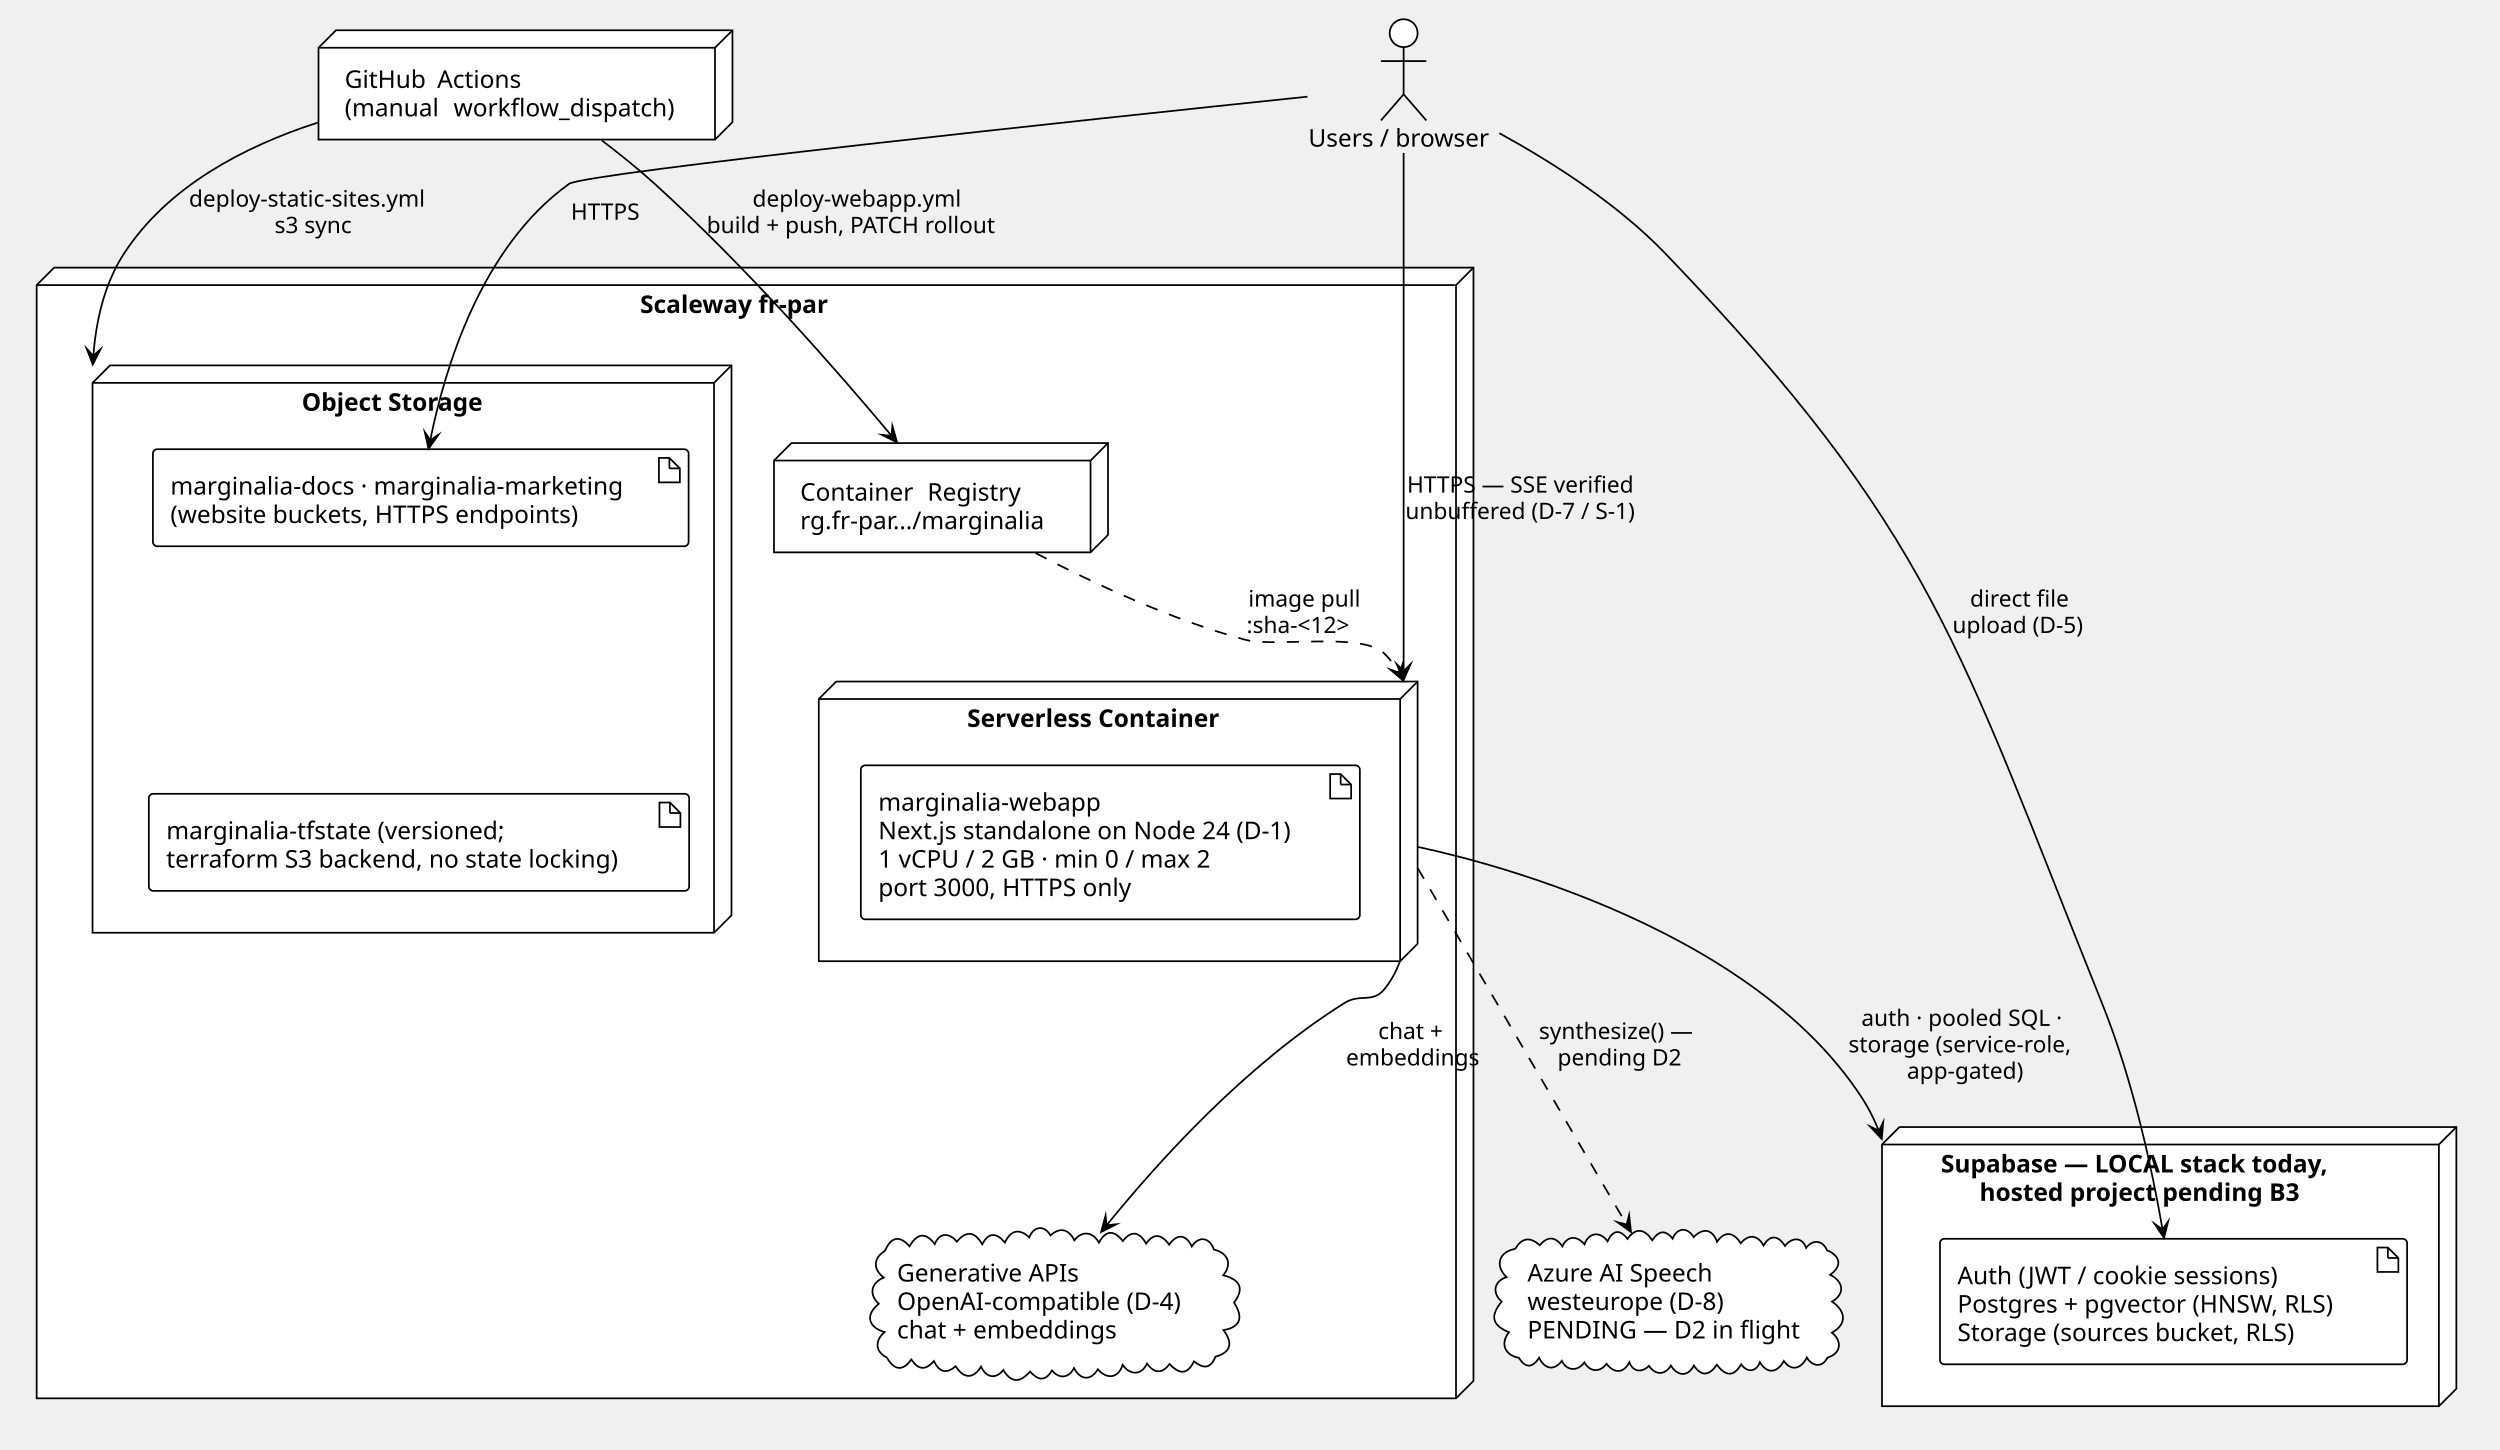
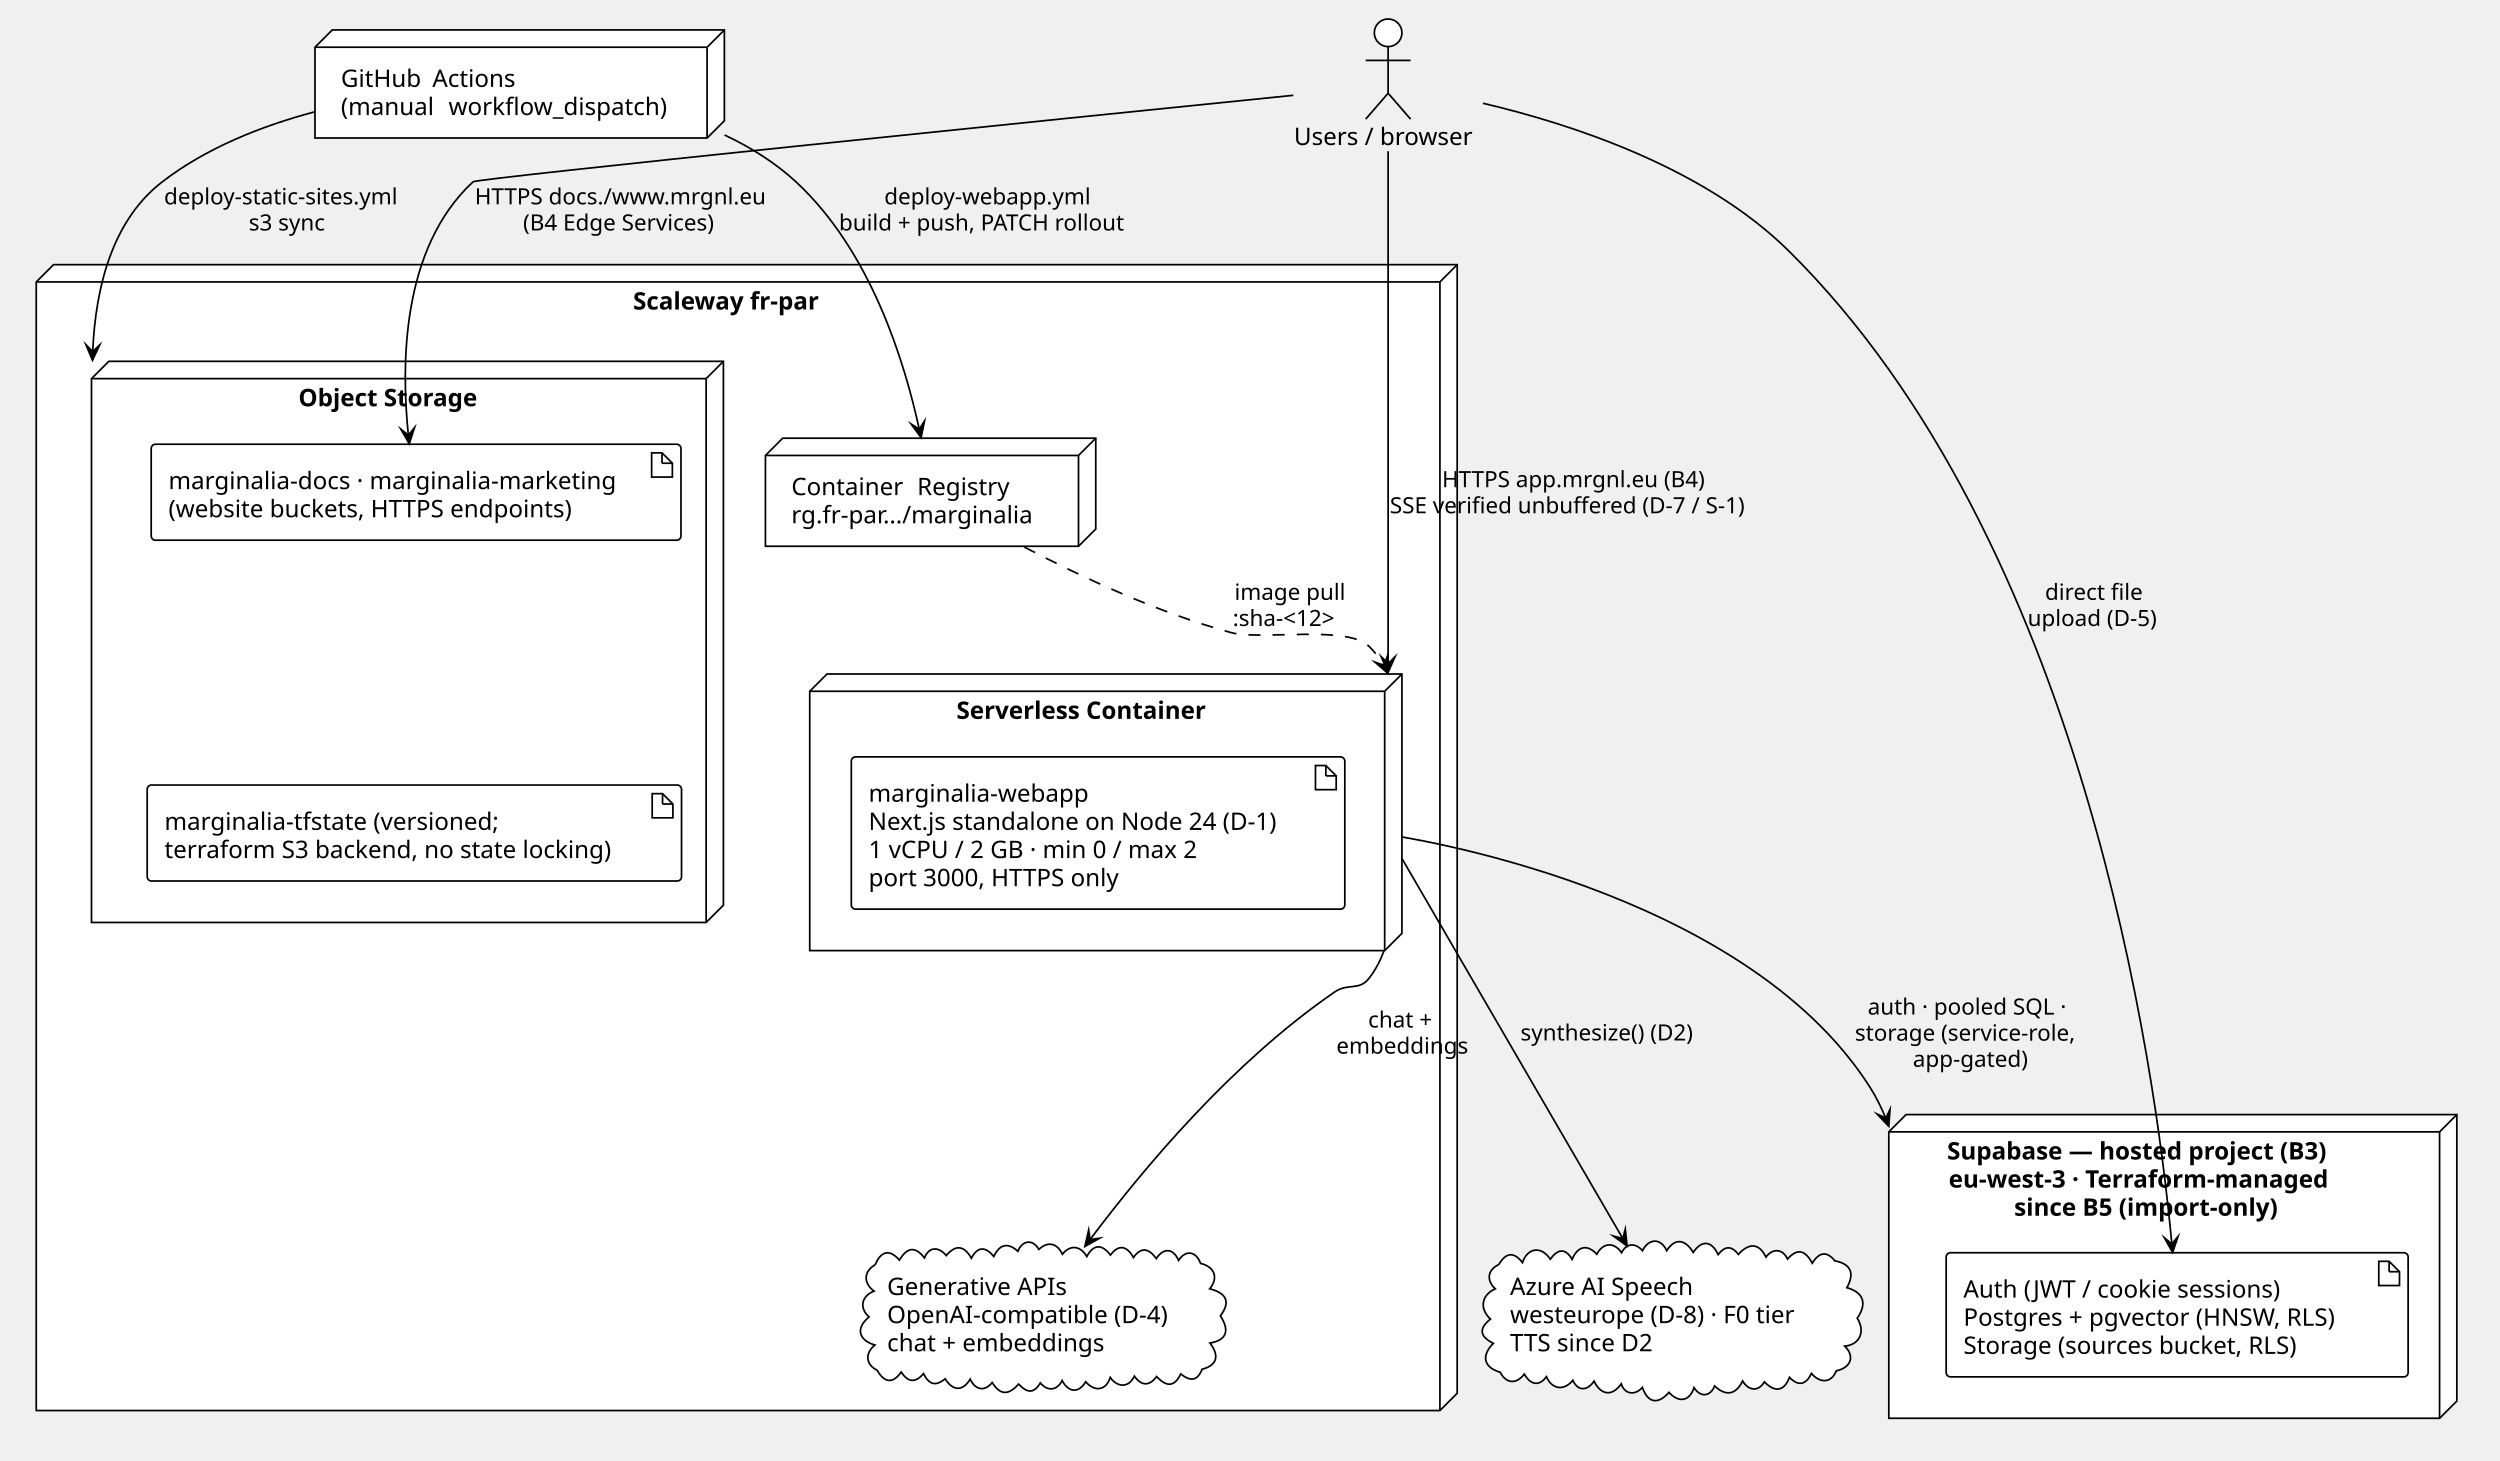
- <svg xmlns="http://www.w3.org/2000/svg" contentStyleType="text/css" data-diagram-type="DESCRIPTION" height="830px" preserveAspectRatio="none" style="width:1432px;height:830px;background:#FFFFFF;" version="1.1" viewBox="0 0 1432 830" width="1432px" zoomAndPan="magnify">
+ <svg xmlns="http://www.w3.org/2000/svg" contentStyleType="text/css" data-diagram-type="DESCRIPTION" height="846px" preserveAspectRatio="none" style="width:1448px;height:846px;background:#FFFFFF;" version="1.1" viewBox="0 0 1448 846" width="1448px" zoomAndPan="magnify">
  <defs />
  <g>
    <g class="cluster" data-qualified-name="Scaleway fr-par" data-source-line="9" id="ent0002">
-       <polygon fill="#FFFFFF" points="21,163.3,31,153.3,844,153.3,844,790.97,834,800.97,21,800.97,21,163.3" style="stroke:#000000;stroke-width:1;stroke-linejoin:miter;stroke-miterlimit:10;" />
+       <polygon fill="#FFFFFF" points="21,163.3,31,153.3,844,153.3,844,806.97,834,816.97,21,816.97,21,163.3" style="stroke:#000000;stroke-width:1;stroke-linejoin:miter;stroke-miterlimit:10;" />
      <line style="stroke:#000000;stroke-width:1;" x1="834" x2="844" y1="163.3" y2="153.3" />
      <line style="stroke:#000000;stroke-width:1;" x1="21" x2="834" y1="163.3" y2="163.3" />
-       <line style="stroke:#000000;stroke-width:1;" x1="834" x2="834" y1="163.3" y2="800.97" />
+       <line style="stroke:#000000;stroke-width:1;" x1="834" x2="834" y1="163.3" y2="816.97" />
      <text fill="#000000" font-family="Verdana" font-size="14" font-weight="700" lengthAdjust="spacing" textLength="123.683" x="366.659" y="179.295">Scaleway fr-par</text>
    </g>
    <g class="cluster" data-qualified-name="Scaleway fr-par.Container" data-source-line="10" id="ent0003">
      <polygon fill="#FFFFFF" points="469,400.39,479,390.39,812,390.39,812,540.58,802,550.58,469,550.58,469,400.39" style="stroke:#000000;stroke-width:1;stroke-linejoin:miter;stroke-miterlimit:10;" />
      <line style="stroke:#000000;stroke-width:1;" x1="802" x2="812" y1="400.39" y2="390.39" />
      <line style="stroke:#000000;stroke-width:1;" x1="469" x2="802" y1="400.39" y2="400.39" />
      <line style="stroke:#000000;stroke-width:1;" x1="802" x2="802" y1="400.39" y2="550.58" />
      <text fill="#000000" font-family="Verdana" font-size="14" font-weight="700" lengthAdjust="spacing" textLength="165.006" x="553.997" y="416.385">Serverless Container</text>
    </g>
    <g class="cluster" data-qualified-name="Scaleway fr-par.OS" data-source-line="15" id="ent0007">
      <polygon fill="#FFFFFF" points="53,219.3,63,209.3,419,209.3,419,524.28,409,534.28,53,534.28,53,219.3" style="stroke:#000000;stroke-width:1;stroke-linejoin:miter;stroke-miterlimit:10;" />
      <line style="stroke:#000000;stroke-width:1;" x1="409" x2="419" y1="219.3" y2="209.3" />
      <line style="stroke:#000000;stroke-width:1;" x1="53" x2="409" y1="219.3" y2="219.3" />
      <line style="stroke:#000000;stroke-width:1;" x1="409" x2="409" y1="219.3" y2="534.28" />
      <text fill="#000000" font-family="Verdana" font-size="14" font-weight="700" lengthAdjust="spacing" textLength="118.344" x="172.828" y="235.295">Object Storage</text>
    </g>
    <g class="cluster" data-qualified-name="Supabase" data-source-line="21" id="ent0010">
-       <polygon fill="#FFFFFF" points="1078,655.58,1088,645.58,1407,645.58,1407,795.47,1397,805.47,1078,805.47,1078,655.58" style="stroke:#000000;stroke-width:1;stroke-linejoin:miter;stroke-miterlimit:10;" />
-       <line style="stroke:#000000;stroke-width:1;" x1="1397" x2="1407" y1="655.58" y2="645.58" />
-       <line style="stroke:#000000;stroke-width:1;" x1="1078" x2="1397" y1="655.58" y2="655.58" />
-       <line style="stroke:#000000;stroke-width:1;" x1="1397" x2="1397" y1="655.58" y2="805.47" />
-       <text fill="#000000" font-family="Verdana" font-size="14" font-weight="700" lengthAdjust="spacing" textLength="253.47" x="1111.765" y="671.575">Supabase — LOCAL stack today,</text>
-       <text fill="#000000" font-family="Verdana" font-size="14" font-weight="700" lengthAdjust="spacing" textLength="209.282" x="1133.859" y="687.872">hosted project pending B3</text>
+       <polygon fill="#FFFFFF" points="1094,655.58,1104,645.58,1423,645.58,1423,811.47,1413,821.47,1094,821.47,1094,655.58" style="stroke:#000000;stroke-width:1;stroke-linejoin:miter;stroke-miterlimit:10;" />
+       <line style="stroke:#000000;stroke-width:1;" x1="1413" x2="1423" y1="655.58" y2="645.58" />
+       <line style="stroke:#000000;stroke-width:1;" x1="1094" x2="1413" y1="655.58" y2="655.58" />
+       <line style="stroke:#000000;stroke-width:1;" x1="1413" x2="1413" y1="655.58" y2="821.47" />
+       <text fill="#000000" font-family="Verdana" font-size="14" font-weight="700" lengthAdjust="spacing" textLength="253.477" x="1127.762" y="671.575">Supabase — hosted project (B3)</text>
+       <text fill="#000000" font-family="Verdana" font-size="14" font-weight="700" lengthAdjust="spacing" textLength="251.644" x="1128.678" y="687.872">eu-west-3 · Terraform-managed</text>
+       <text fill="#000000" font-family="Verdana" font-size="14" font-weight="700" lengthAdjust="spacing" textLength="175.793" x="1166.603" y="704.169">since B5 (import-only)</text>
    </g>
    <g class="entity" data-qualified-name="Scaleway fr-par.Registry" data-source-line="13" id="ent0005">
      <polygon fill="#FFFFFF" points="443.34,263.8,453.34,253.8,634.667,253.8,634.667,306.394,624.667,316.394,443.34,316.394,443.34,263.8" style="stroke:#000000;stroke-width:1;stroke-linejoin:miter;stroke-miterlimit:10;" />
      <line style="stroke:#000000;stroke-width:1;" x1="624.667" x2="634.667" y1="263.8" y2="253.8" />
      <line style="stroke:#000000;stroke-width:1;" x1="443.34" x2="624.667" y1="263.8" y2="263.8" />
      <line style="stroke:#000000;stroke-width:1;" x1="624.667" x2="624.667" y1="263.8" y2="316.394" />
      <text fill="#000000" font-family="Verdana" font-size="14" lengthAdjust="spacing" textLength="68.414" x="458.34" y="286.795">Container</text>
      <text fill="#000000" font-family="Verdana" font-size="14" lengthAdjust="spacing" textLength="4.45" x="526.754" y="286.795"> </text>
      <text fill="#000000" font-family="Verdana" font-size="14" lengthAdjust="spacing" textLength="57.941" x="531.204" y="286.795">Registry</text>
      <text fill="#000000" font-family="Verdana" font-size="14" lengthAdjust="spacing" textLength="151.327" x="458.34" y="303.092">rg.fr-par…/marginalia</text>
    </g>
    <g class="entity" data-qualified-name="Scaleway fr-par.GenAPI" data-source-line="14" id="ent0006">
-       <path d="M506.95,716.505 C510.042,708.904 515.06,707.061 520.903,713.834 C525.361,706.671 529.747,705.361 535.448,712.576 C538.234,705.6 543.989,706.228 548.069,711.209 C553.669,704.571 558.493,705.534 562.64,712.738 C566.365,705.564 570.884,706.079 575.609,711.726 C578.916,704.774 583.618,703.34 589.565,708.744 C592.065,702.458 598.066,701.349 601.704,707.646 C607.115,702.679 612.257,704.063 615.363,710.425 C620.03,704.623 625.939,705.641 629.475,711.763 C633.56,704.422 638.227,704.495 643.154,710.928 C648.144,704.28 652.895,705.817 656.488,712.342 C661.194,705.702 665.6,707.313 669.73,712.963 C673.998,706.53 679.464,706.893 682.65,713.996 C686.915,707.533 692.916,708.868 695.339,715.747 C703.179,717.615 706.099,723.806 700.672,730.477 C709.887,732.858 713.231,737.626 706.848,746.152 C711.923,753.995 711.293,760.041 700.803,761.915 C706.058,768.681 705.578,774.659 696.265,777.061 C693.388,784.22 689.313,784.053 683.9,779.811 C679.946,787.909 675.306,786.992 669.884,781.302 C665.662,787.116 661.038,786.732 657.027,781.067 C653.689,788.134 647.073,787.612 643.051,781.811 C640.49,789.768 633.859,790.136 628.847,784.343 C624.603,791.284 618.752,790.451 615.218,783.639 C612.08,789.5 606.865,790.002 602.548,785.015 C598.592,791.683 594.582,790.525 590.012,785.683 C584.322,791.934 579.525,792.513 574.672,784.765 C570.125,790.476 564.672,788.844 561.947,782.793 C557.367,790.258 551.81,789.575 547.42,782.602 C541.707,787.322 538.003,785.802 534.907,779.604 C530.127,785.211 525.956,784.653 521.97,778.714 C516.786,786.032 512.028,784.553 507.968,777.61 C501.064,774.155 501.17,767.586 506.701,763.049 C497.189,760.16 495.461,753.266 503.361,746.797 C497.414,741.401 499.054,734.702 506.223,731.812 C500.028,727.202 500.072,720.493 506.95,716.505" fill="#FFFFFF" style="stroke:#000000;stroke-width:1;" />
-       <text fill="#000000" font-family="Verdana" font-size="14" lengthAdjust="spacing" textLength="111.453" x="513.8" y="734.075">Generative APIs</text>
-       <text fill="#000000" font-family="Verdana" font-size="14" lengthAdjust="spacing" textLength="174.398" x="513.8" y="750.372">OpenAI-compatible (D-4)</text>
-       <text fill="#000000" font-family="Verdana" font-size="14" lengthAdjust="spacing" textLength="137.737" x="513.8" y="766.669">chat + embeddings</text>
+       <path d="M506.95,732.505 C510.042,724.904 515.06,723.061 520.903,729.834 C525.361,722.671 529.747,721.361 535.448,728.576 C538.234,721.6 543.989,722.228 548.069,727.209 C553.669,720.571 558.493,721.534 562.64,728.738 C566.365,721.564 570.884,722.079 575.609,727.726 C578.916,720.774 583.618,719.34 589.565,724.744 C592.065,718.458 598.066,717.349 601.704,723.646 C607.115,718.679 612.257,720.063 615.363,726.425 C620.03,720.623 625.939,721.641 629.475,727.763 C633.56,720.422 638.227,720.495 643.154,726.928 C648.144,720.28 652.895,721.817 656.488,728.342 C661.194,721.702 665.6,723.313 669.73,728.963 C673.998,722.53 679.464,722.893 682.65,729.996 C686.915,723.533 692.916,724.868 695.339,731.747 C703.179,733.615 706.099,739.806 700.672,746.477 C709.887,748.858 713.231,753.626 706.848,762.152 C711.923,769.995 711.293,776.041 700.803,777.915 C706.058,784.681 705.578,790.659 696.265,793.061 C693.388,800.22 689.313,800.053 683.9,795.811 C679.946,803.909 675.306,802.992 669.884,797.302 C665.662,803.116 661.038,802.732 657.027,797.067 C653.689,804.134 647.073,803.612 643.051,797.811 C640.49,805.768 633.859,806.136 628.847,800.343 C624.603,807.284 618.752,806.451 615.218,799.639 C612.08,805.5 606.865,806.002 602.548,801.015 C598.592,807.683 594.582,806.525 590.012,801.683 C584.322,807.934 579.525,808.513 574.672,800.765 C570.125,806.476 564.672,804.844 561.947,798.793 C557.367,806.258 551.81,805.575 547.42,798.602 C541.707,803.322 538.003,801.802 534.907,795.604 C530.127,801.211 525.956,800.653 521.97,794.714 C516.786,802.032 512.028,800.553 507.968,793.61 C501.064,790.155 501.17,783.586 506.701,779.049 C497.189,776.16 495.461,769.266 503.361,762.797 C497.414,757.401 499.054,750.702 506.223,747.812 C500.028,743.202 500.072,736.493 506.95,732.505" fill="#FFFFFF" style="stroke:#000000;stroke-width:1;" />
+       <text fill="#000000" font-family="Verdana" font-size="14" lengthAdjust="spacing" textLength="111.453" x="513.8" y="750.075">Generative APIs</text>
+       <text fill="#000000" font-family="Verdana" font-size="14" lengthAdjust="spacing" textLength="174.398" x="513.8" y="766.372">OpenAI-compatible (D-4)</text>
+       <text fill="#000000" font-family="Verdana" font-size="14" lengthAdjust="spacing" textLength="137.737" x="513.8" y="782.669">chat + embeddings</text>
    </g>
    <g class="entity" data-qualified-name="Scaleway fr-par.Container.WebappArt" data-source-line="11" id="ent0004">
      <rect fill="#FFFFFF" height="88.188" rx="2.5" ry="2.5" style="stroke:#000000;stroke-width:1;" width="285.842" x="493.08" y="438.39" />
      <polygon fill="#FFFFFF" points="761.922,443.39,761.922,457.39,773.922,457.39,773.922,449.39,767.922,443.39,761.922,443.39" style="stroke:#000000;stroke-width:1;stroke-linejoin:miter;stroke-miterlimit:10;" />
      <line style="stroke:#000000;stroke-width:1;" x1="767.922" x2="767.922" y1="443.39" y2="449.39" />
      <line style="stroke:#000000;stroke-width:1;" x1="773.922" x2="767.922" y1="449.39" y2="449.39" />
      <text fill="#000000" font-family="Verdana" font-size="14" lengthAdjust="spacing" textLength="134.914" x="503.08" y="464.385">marginalia-webapp</text>
      <text fill="#000000" font-family="Verdana" font-size="14" lengthAdjust="spacing" textLength="255.842" x="503.08" y="480.682">Next.js standalone on Node 24 (D-1)</text>
      <text fill="#000000" font-family="Verdana" font-size="14" lengthAdjust="spacing" textLength="208.12" x="503.08" y="496.979">1 vCPU / 2 GB · min 0 / max 2</text>
      <text fill="#000000" font-family="Verdana" font-size="14" lengthAdjust="spacing" textLength="156.7" x="503.08" y="513.276">port 3000, HTTPS only</text>
    </g>
    <g class="entity" data-qualified-name="Scaleway fr-par.OS.Sites" data-source-line="16" id="ent0008">
      <rect fill="#FFFFFF" height="55.594" rx="2.5" ry="2.5" style="stroke:#000000;stroke-width:1;" width="306.849" x="87.58" y="257.3" />
      <polygon fill="#FFFFFF" points="377.429,262.3,377.429,276.3,389.429,276.3,389.429,268.3,383.429,262.3,377.429,262.3" style="stroke:#000000;stroke-width:1;stroke-linejoin:miter;stroke-miterlimit:10;" />
      <line style="stroke:#000000;stroke-width:1;" x1="383.429" x2="383.429" y1="262.3" y2="268.3" />
      <line style="stroke:#000000;stroke-width:1;" x1="389.429" x2="383.429" y1="268.3" y2="268.3" />
      <text fill="#000000" font-family="Verdana" font-size="14" lengthAdjust="spacing" textLength="276.849" x="97.58" y="283.295">marginalia-docs · marginalia-marketing</text>
      <text fill="#000000" font-family="Verdana" font-size="14" lengthAdjust="spacing" textLength="252.253" x="97.58" y="299.592">(website buckets, HTTPS endpoints)</text>
    </g>
    <g class="entity" data-qualified-name="Scaleway fr-par.OS.Tfstate" data-source-line="17" id="ent0009">
      <rect fill="#FFFFFF" height="55.594" rx="2.5" ry="2.5" style="stroke:#000000;stroke-width:1;" width="309.494" x="85.25" y="454.69" />
      <polygon fill="#FFFFFF" points="377.744,459.69,377.744,473.69,389.744,473.69,389.744,465.69,383.744,459.69,377.744,459.69" style="stroke:#000000;stroke-width:1;stroke-linejoin:miter;stroke-miterlimit:10;" />
      <line style="stroke:#000000;stroke-width:1;" x1="383.744" x2="383.744" y1="459.69" y2="465.69" />
      <line style="stroke:#000000;stroke-width:1;" x1="389.744" x2="383.744" y1="465.69" y2="465.69" />
      <text fill="#000000" font-family="Verdana" font-size="14" lengthAdjust="spacing" textLength="208.899" x="95.25" y="480.685">marginalia-tfstate (versioned;</text>
      <text fill="#000000" font-family="Verdana" font-size="14" lengthAdjust="spacing" textLength="279.494" x="95.25" y="496.982">terraform S3 backend, no state locking)</text>
    </g>
    <g class="entity" data-qualified-name="Supabase.SbArt" data-source-line="22" id="ent0011">
-       <rect fill="#FFFFFF" height="71.891" rx="2.5" ry="2.5" style="stroke:#000000;stroke-width:1;" width="267.569" x="1111.22" y="709.58" />
-       <polygon fill="#FFFFFF" points="1361.789,714.58,1361.789,728.58,1373.789,728.58,1373.789,720.58,1367.789,714.58,1361.789,714.58" style="stroke:#000000;stroke-width:1;stroke-linejoin:miter;stroke-miterlimit:10;" />
-       <line style="stroke:#000000;stroke-width:1;" x1="1367.789" x2="1367.789" y1="714.58" y2="720.58" />
-       <line style="stroke:#000000;stroke-width:1;" x1="1373.789" x2="1367.789" y1="720.58" y2="720.58" />
-       <text fill="#000000" font-family="Verdana" font-size="14" lengthAdjust="spacing" textLength="197.333" x="1121.22" y="735.575">Auth (JWT / cookie sessions)</text>
-       <text fill="#000000" font-family="Verdana" font-size="14" lengthAdjust="spacing" textLength="237.569" x="1121.22" y="751.872">Postgres + pgvector (HNSW, RLS)</text>
-       <text fill="#000000" font-family="Verdana" font-size="14" lengthAdjust="spacing" textLength="211.675" x="1121.22" y="768.169">Storage (sources bucket, RLS)</text>
+       <rect fill="#FFFFFF" height="71.891" rx="2.5" ry="2.5" style="stroke:#000000;stroke-width:1;" width="267.569" x="1127.22" y="725.58" />
+       <polygon fill="#FFFFFF" points="1377.789,730.58,1377.789,744.58,1389.789,744.58,1389.789,736.58,1383.789,730.58,1377.789,730.58" style="stroke:#000000;stroke-width:1;stroke-linejoin:miter;stroke-miterlimit:10;" />
+       <line style="stroke:#000000;stroke-width:1;" x1="1383.789" x2="1383.789" y1="730.58" y2="736.58" />
+       <line style="stroke:#000000;stroke-width:1;" x1="1389.789" x2="1383.789" y1="736.58" y2="736.58" />
+       <text fill="#000000" font-family="Verdana" font-size="14" lengthAdjust="spacing" textLength="197.333" x="1137.22" y="751.575">Auth (JWT / cookie sessions)</text>
+       <text fill="#000000" font-family="Verdana" font-size="14" lengthAdjust="spacing" textLength="237.569" x="1137.22" y="767.872">Postgres + pgvector (HNSW, RLS)</text>
+       <text fill="#000000" font-family="Verdana" font-size="14" lengthAdjust="spacing" textLength="211.675" x="1137.22" y="784.169">Storage (sources bucket, RLS)</text>
    </g>
    <g class="entity" data-qualified-name="User" data-source-line="7" id="ent0001">
      <ellipse cx="804.001" cy="19" fill="#FFFFFF" rx="8" ry="8" style="stroke:#000000;stroke-width:1;" />
      <path d="M804.001,27 L804.001,54 M791.001,35 L817.001,35 M804.001,54 L791.001,69 M804.001,54 L817.001,69" fill="none" style="stroke:#000000;stroke-width:1;" />
      <text fill="#000000" font-family="Verdana" font-size="14" lengthAdjust="spacing" textLength="109.143" x="749.43" y="83.995">Users / browser</text>
    </g>
    <g class="entity" data-qualified-name="Azure" data-source-line="25" id="ent0012">
-       <path d="M868.001,715.36 C871.685,708.78 876.608,708.376 881.986,713.301 C886.356,707.902 891.073,708.275 894.914,713.919 C897.947,707.385 903.526,707.934 907.594,712.766 C910.022,705.761 916.636,705.179 920.787,710.993 C923.773,704.652 927.827,703.831 932.234,709.657 C937.156,702.652 942.191,704.147 946.437,710.382 C949.98,705.099 953.736,704.025 958.067,709.533 C960.635,703.064 966.615,702.751 970.13,708.607 C975.406,703.178 980.81,703.846 983.502,711.292 C988.204,704.641 993.198,705.99 997.103,712.139 C1001.462,706.796 1006.947,707.262 1010.122,713.473 C1014.055,706.759 1018.711,707.833 1022.455,713.658 C1025.995,708.979 1032.114,707.986 1034.547,714.82 C1038.359,709.725 1044.018,710.283 1046.552,716.212 C1054.195,719.36 1055.36,725.173 1048.324,730.184 C1055.659,733.952 1057.315,740.753 1049.413,745.598 C1057.069,750.834 1058.419,758.232 1049.322,763.382 C1055.373,768.16 1054.647,775.371 1046.75,777.632 C1043.715,783.809 1037.929,782.597 1034.925,777.6 C1032.175,783.441 1026.398,786.177 1021.784,779.568 C1018.126,786.237 1012.46,787.464 1008.051,780.314 C1005.838,786.102 1000.737,786.24 997.361,781.494 C992.823,789.144 988.214,788.055 983.43,781.738 C979.283,787.679 974.84,788.97 970.254,782.192 C966.584,789.127 960.798,788.043 957.079,782.242 C953.473,787.897 948.2,787.705 944.503,782.346 C940.608,786.347 935.415,786.016 933.322,780.278 C929.915,786.932 924.477,786.744 920.244,781.16 C916.476,786.294 910.629,785.965 907.529,780.369 C903.846,785.558 897.552,785.536 894.616,779.509 C889.996,785.652 884.555,783.963 881.617,777.741 C877.797,783.525 873.894,783.959 870.041,777.773 C862.019,776.278 859.166,769.733 864.306,763.095 C854.329,758.955 853.564,753.574 860.183,745.537 C854.544,740.658 855.657,733.874 862.947,731.549 C856.055,724.91 858.614,716.917 868.001,715.36" fill="#FFFFFF" style="stroke:#000000;stroke-width:1;" />
-       <text fill="#000000" font-family="Verdana" font-size="14" lengthAdjust="spacing" textLength="114.345" x="874.9" y="734.075">Azure AI Speech</text>
-       <text fill="#000000" font-family="Verdana" font-size="14" lengthAdjust="spacing" textLength="122.268" x="874.9" y="750.372">westeurope (D-8)</text>
-       <text fill="#000000" font-family="Verdana" font-size="14" lengthAdjust="spacing" textLength="164.199" x="874.9" y="766.669">PENDING — D2 in flight</text>
+       <path d="M868.083,732.455 C872.136,725.632 876.604,724.616 881.809,731.282 C884.834,722.42 892.885,721.635 897.913,729.334 C902.148,723.603 906.405,722.425 910.566,729.407 C913.645,722.158 918.994,720.133 924.874,726.453 C928.478,719.679 934.817,719.169 939.224,725.577 C942.113,719.717 947.414,719.882 951.318,724.394 C954.862,717.339 961.778,716.75 965.34,724.378 C970.612,716.324 976.441,718.339 980.708,725.399 C985.791,717.937 991.364,718.658 995.132,726.628 C999.118,721.634 1002.802,721.33 1006.878,726.525 C1012.568,720.194 1018.636,719.421 1022.833,728.11 C1026.771,722.887 1032.434,723.104 1035.344,729.242 C1041.461,722.326 1045.851,724.694 1049.673,731.618 C1053.455,725.59 1057.703,724.094 1062.745,730.267 C1072.329,732.123 1074.177,737.683 1069.736,745.836 C1079.804,748.714 1081.364,755.324 1075.699,763.511 C1080.321,770.678 1077.736,778.701 1068.502,779.712 C1074.92,786.101 1071.343,792.43 1063.608,793.958 C1060.506,801.683 1053.693,800.899 1049.201,795.481 C1046.041,802.038 1041.77,803.187 1036.454,797.777 C1033.226,806.239 1027.763,806.413 1021.938,800.375 C1018.221,806.495 1012.575,805.328 1009.332,799.859 C1005.346,807.958 999.657,808.866 993.127,802.762 C990.457,809.164 984.84,809.434 981.201,803.716 C978.375,812.051 972.163,812.435 966.641,806.461 C960.347,813.699 954.503,812.74 951.256,803.599 C947.305,808.175 941.118,807.996 939.034,801.532 C933.599,809.195 927.152,807.957 923.273,799.966 C919.641,805.354 914.103,806.295 910.973,799.461 C905.939,805.747 898.876,804.835 895.708,797.387 C891.038,803.655 886.164,801.591 882.877,795.904 C878.225,801.82 872.515,801.6 868.885,794.78 C858.973,791.896 858.059,784.921 864.949,778.077 C857.217,774.169 856.174,769.7 863.272,764.022 C856.79,757.939 857.928,750.235 866.06,746.474 C860.841,741.681 861.474,735.541 868.083,732.455" fill="#FFFFFF" style="stroke:#000000;stroke-width:1;" />
+       <text fill="#000000" font-family="Verdana" font-size="14" lengthAdjust="spacing" textLength="114.345" x="874.61" y="750.075">Azure AI Speech</text>
+       <text fill="#000000" font-family="Verdana" font-size="14" lengthAdjust="spacing" textLength="180.776" x="874.61" y="766.372">westeurope (D-8) · F0 tier</text>
+       <text fill="#000000" font-family="Verdana" font-size="14" lengthAdjust="spacing" textLength="90.945" x="874.61" y="782.669">TTS since D2</text>
    </g>
    <g class="entity" data-qualified-name="CI" data-source-line="27" id="ent0013">
      <polygon fill="#FFFFFF" points="182.44,27.35,192.44,17.35,419.554,17.35,419.554,69.944,409.554,79.944,182.44,79.944,182.44,27.35" style="stroke:#000000;stroke-width:1;stroke-linejoin:miter;stroke-miterlimit:10;" />
      <line style="stroke:#000000;stroke-width:1;" x1="409.554" x2="419.554" y1="27.35" y2="17.35" />
      <line style="stroke:#000000;stroke-width:1;" x1="182.44" x2="409.554" y1="27.35" y2="27.35" />
      <line style="stroke:#000000;stroke-width:1;" x1="409.554" x2="409.554" y1="27.35" y2="79.944" />
      <text fill="#000000" font-family="Verdana" font-size="14" lengthAdjust="spacing" textLength="48.515" x="197.44" y="50.345">GitHub</text>
      <text fill="#000000" font-family="Verdana" font-size="14" lengthAdjust="spacing" textLength="4.45" x="245.955" y="50.345"> </text>
      <text fill="#000000" font-family="Verdana" font-size="14" lengthAdjust="spacing" textLength="51.386" x="250.405" y="50.345">Actions</text>
      <text fill="#000000" font-family="Verdana" font-size="14" lengthAdjust="spacing" textLength="57.894" x="197.44" y="66.642">(manual</text>
      <text fill="#000000" font-family="Verdana" font-size="14" lengthAdjust="spacing" textLength="4.45" x="255.334" y="66.642"> </text>
      <text fill="#000000" font-family="Verdana" font-size="14" lengthAdjust="spacing" textLength="134.77" x="259.784" y="66.642">workflow_dispatch)</text>
    </g>
    <g class="link" data-entity-1="ent0001" data-entity-2="ent0003" data-link-type="dependency" data-source-line="34" id="lnk16">
      <path d="M804,87.59 C804,139.87 804,237.22 804,322.055 C804,343.264 804,363.69 804,382.435 C804,384.778 804,382.095 804,384.384" fill="none" id="User-to-Container" style="stroke:#000000;stroke-width:1;" />
      <polygon fill="#000000" points="804,389.384,808,380.384,804,384.384,800,380.384,804,389.384" style="stroke:#000000;stroke-width:1;stroke-linejoin:miter;stroke-miterlimit:10;" />
-       <text fill="#000000" font-family="Verdana" font-size="13" lengthAdjust="spacing" textLength="140.95" x="805.936" y="282.167">HTTPS — SSE verified</text>
-       <text fill="#000000" font-family="Verdana" font-size="13" lengthAdjust="spacing" textLength="142.822" x="805" y="297.3">unbuffered (D-7 / S-1)</text>
+       <text fill="#000000" font-family="Verdana" font-size="13" lengthAdjust="spacing" textLength="164.43" x="835.231" y="282.167">HTTPS app.mrgnl.eu (B4)</text>
+       <text fill="#000000" font-family="Verdana" font-size="13" lengthAdjust="spacing" textLength="224.891" x="805" y="297.3">SSE verified unbuffered (D-7 / S-1)</text>
    </g>
    <g class="link" data-entity-1="ent0001" data-entity-2="ent0008" data-link-type="dependency" data-source-line="35" id="lnk17">
-       <path d="M748.93,55.36 C625.06,68.29 334.54,99.18 326,105.3 C275.14,141.72 254.635,211.82 246.445,252.14" fill="none" id="User-to-Sites" style="stroke:#000000;stroke-width:1;" />
-       <polygon fill="#000000" points="245.45,257.04,251.161,249.016,246.445,252.14,243.322,247.424,245.45,257.04" style="stroke:#000000;stroke-width:1;stroke-linejoin:miter;stroke-miterlimit:10;" />
-       <text fill="#000000" font-family="Verdana" font-size="13" lengthAdjust="spacing" textLength="41.748" x="327" y="125.867">HTTPS</text>
+       <path d="M749.04,55.21 C613.9,68.9 276.17,103.29 274,105.3 C232.06,144.09 232.414,212.437 236.524,252.067" fill="none" id="User-to-Sites" style="stroke:#000000;stroke-width:1;" />
+       <polygon fill="#000000" points="237.04,257.04,240.09,247.675,236.524,252.067,232.133,248.501,237.04,257.04" style="stroke:#000000;stroke-width:1;stroke-linejoin:miter;stroke-miterlimit:10;" />
+       <text fill="#000000" font-family="Verdana" font-size="13" lengthAdjust="spacing" textLength="179.029" x="275" y="118.367">HTTPS docs./www.mrgnl.eu</text>
+       <text fill="#000000" font-family="Verdana" font-size="13" lengthAdjust="spacing" textLength="123.132" x="302.949" y="133.5">(B4 Edge Services)</text>
    </g>
    <g class="link" data-entity-1="ent0001" data-entity-2="ent0011" data-link-type="dependency" data-source-line="36" id="lnk18">
-       <path d="M858.82,76.29 C889.41,93.06 926.72,116.9 954,145.3 C1106.94,304.53 1121.69,369.71 1204,574.58 C1221.99,619.36 1232.592,669.144 1238.692,704.174" fill="none" id="User-to-SbArt" style="stroke:#000000;stroke-width:1;" />
-       <polygon fill="#000000" points="1239.55,709.1,1241.947,699.547,1238.692,704.174,1234.065,700.92,1239.55,709.1" style="stroke:#000000;stroke-width:1;stroke-linejoin:miter;stroke-miterlimit:10;" />
-       <text fill="#000000" font-family="Verdana" font-size="13" lengthAdjust="spacing" textLength="61.382" x="1128.421" y="347.457">direct file</text>
-       <text fill="#000000" font-family="Verdana" font-size="13" lengthAdjust="spacing" textLength="81.523" x="1118.35" y="362.59">upload (D-5)</text>
+       <path d="M858.93,59.81 C910.63,71.98 987.19,97.07 1036,145.3 C1206.49,313.77 1248.298,616.831 1257.918,720.471" fill="none" id="User-to-SbArt" style="stroke:#000000;stroke-width:1;" />
+       <polygon fill="#000000" points="1258.38,725.45,1261.531,716.119,1257.918,720.471,1253.565,716.858,1258.38,725.45" style="stroke:#000000;stroke-width:1;stroke-linejoin:miter;stroke-miterlimit:10;" />
+       <text fill="#000000" font-family="Verdana" font-size="13" lengthAdjust="spacing" textLength="61.382" x="1184.461" y="347.457">direct file</text>
+       <text fill="#000000" font-family="Verdana" font-size="13" lengthAdjust="spacing" textLength="81.523" x="1174.39" y="362.59">upload (D-5)</text>
    </g>
    <g class="link" data-entity-1="ent0003" data-entity-2="ent0010" data-link-type="dependency" data-source-line="37" id="lnk19">
-       <path d="M812.116,485.106 C812.766,485.244 813.453,485.391 814.175,485.548 C819.95,486.804 827.962,488.664 837.636,491.212 C856.985,496.308 882.983,504.158 911.026,515.434 C967.112,537.985 1031.38,574.24 1067,629.58 C1070.449,634.938 1073.336,640.717 1075.749,646.733 C1076.352,648.237 1076.925,649.756 1077.47,651.287 C1077.607,651.67 1076.108,647.327 1076.241,647.711" fill="none" id="Container-to-Supabase" style="stroke:#000000;stroke-width:1;" />
-       <polygon fill="#000000" points="1077.874,652.437,1078.715,642.624,1076.241,647.711,1071.154,645.237,1077.874,652.437" style="stroke:#000000;stroke-width:1;stroke-linejoin:miter;stroke-miterlimit:10;" />
-       <text fill="#000000" font-family="Verdana" font-size="13" lengthAdjust="spacing" textLength="124.084" x="1066.171" y="587.647">auth · pooled SQL ·</text>
-       <text fill="#000000" font-family="Verdana" font-size="13" lengthAdjust="spacing" textLength="138.887" x="1058.77" y="602.78">storage (service-role,</text>
-       <text fill="#000000" font-family="Verdana" font-size="13" lengthAdjust="spacing" textLength="71.798" x="1092.314" y="617.913">app-gated)</text>
+       <path d="M812.157,484.794 C812.326,484.823 812.498,484.853 812.671,484.883 C813.366,485.004 814.1,485.133 814.871,485.271 C821.038,486.375 829.593,488.034 839.916,490.363 C860.561,495.021 888.28,502.361 918.12,513.304 C977.8,535.19 1045.965,571.49 1083,629.58 C1086.89,635.681 1090.11,642.264 1092.767,649.116 C1093.099,649.973 1093.422,650.834 1093.737,651.698 C1093.815,651.914 1092.208,647.424 1092.285,647.64" fill="none" id="Container-to-Supabase" style="stroke:#000000;stroke-width:1;" />
+       <polygon fill="#000000" points="1093.971,652.347,1094.702,642.526,1092.285,647.64,1087.171,645.223,1093.971,652.347" style="stroke:#000000;stroke-width:1;stroke-linejoin:miter;stroke-miterlimit:10;" />
+       <text fill="#000000" font-family="Verdana" font-size="13" lengthAdjust="spacing" textLength="124.084" x="1081.771" y="587.647">auth · pooled SQL ·</text>
+       <text fill="#000000" font-family="Verdana" font-size="13" lengthAdjust="spacing" textLength="138.887" x="1074.37" y="602.78">storage (service-role,</text>
+       <text fill="#000000" font-family="Verdana" font-size="13" lengthAdjust="spacing" textLength="71.798" x="1107.914" y="617.913">app-gated)</text>
    </g>
    <g class="link" data-entity-1="ent0003" data-entity-2="ent0006" data-link-type="dependency" data-source-line="38" id="lnk20">
-       <path d="M801.833,550.815 C801.784,550.947 801.734,551.08 801.684,551.212 C801.583,551.476 801.481,551.74 801.377,552.003 C800.961,553.054 800.519,554.093 800.05,555.117 C798.171,559.216 795.85,563.084 793,566.58 C786.16,574.97 779.16,568.82 770,574.58 C713.65,610.03 664.874,663.67 633.854,701.83" fill="none" id="Container-to-GenAPI" style="stroke:#000000;stroke-width:1;" />
-       <polygon fill="#000000" points="630.7,705.71,639.481,701.249,633.854,701.83,633.273,696.203,630.7,705.71" style="stroke:#000000;stroke-width:1;stroke-linejoin:miter;stroke-miterlimit:10;" />
-       <text fill="#000000" font-family="Verdana" font-size="13" lengthAdjust="spacing" textLength="43.475" x="789.408" y="595.147">chat +</text>
-       <text fill="#000000" font-family="Verdana" font-size="13" lengthAdjust="spacing" textLength="80.291" x="771" y="610.28">embeddings</text>
+       <path d="M801.604,550.631 C801.555,550.765 801.506,550.898 801.457,551.031 C801.359,551.297 801.259,551.562 801.157,551.827 C800.751,552.886 800.32,553.933 799.861,554.967 C798.028,559.102 795.769,563.019 793,566.58 C787.12,574.14 780.89,569.15 773,574.58 C713.39,615.57 662.372,676.662 631.372,717.952" fill="none" id="Container-to-GenAPI" style="stroke:#000000;stroke-width:1;" />
+       <polygon fill="#000000" points="628.37,721.95,636.972,717.154,631.372,717.952,630.575,712.351,628.37,721.95" style="stroke:#000000;stroke-width:1;stroke-linejoin:miter;stroke-miterlimit:10;" />
+       <text fill="#000000" font-family="Verdana" font-size="13" lengthAdjust="spacing" textLength="43.475" x="792.408" y="595.147">chat +</text>
+       <text fill="#000000" font-family="Verdana" font-size="13" lengthAdjust="spacing" textLength="80.291" x="774" y="610.28">embeddings</text>
    </g>
    <g class="link" data-entity-1="ent0003" data-entity-2="ent0012" data-link-type="dependency" data-source-line="39" id="lnk21">
-       <path d="M812.098,497.299 C812.205,497.482 812.314,497.667 812.423,497.853 C812.642,498.227 812.864,498.606 813.09,498.992 C814.899,502.078 816.943,505.566 819.192,509.403 C828.188,524.752 840.456,545.683 853.986,568.769 C881.048,614.94 910.632,665.416 931.722,701.406" fill="none" id="Container-to-Azure" style="stroke:#000000;stroke-width:1;stroke-dasharray:7,7;" />
-       <polygon fill="#000000" points="934.25,705.72,933.151,695.933,931.722,701.406,926.249,699.977,934.25,705.72" style="stroke:#000000;stroke-width:1;stroke-linejoin:miter;stroke-miterlimit:10;" />
-       <text fill="#000000" font-family="Verdana" font-size="13" lengthAdjust="spacing" textLength="96.522" x="881.5" y="595.147">synthesize() —</text>
-       <text fill="#000000" font-family="Verdana" font-size="13" lengthAdjust="spacing" textLength="75.258" x="892.132" y="610.28">pending D2</text>
+       <path d="M812.002,497.257 C812.113,497.449 812.226,497.642 812.339,497.836 C812.791,498.615 813.26,499.422 813.745,500.255 C815.683,503.591 817.874,507.361 820.283,511.506 C829.919,528.087 843.048,550.677 857.487,575.524 C886.367,625.217 917.982,679.617 939.918,717.357" fill="none" id="Container-to-Azure" style="stroke:#000000;stroke-width:1;" />
+       <polygon fill="#000000" points="942.43,721.68,941.366,711.889,939.918,717.357,934.449,715.909,942.43,721.68" style="stroke:#000000;stroke-width:1;stroke-linejoin:miter;stroke-miterlimit:10;" />
+       <text fill="#000000" font-family="Verdana" font-size="13" lengthAdjust="spacing" textLength="111.947" x="880.67" y="602.647">synthesize() (D2)</text>
    </g>
    <g class="link" data-entity-1="ent0005" data-entity-2="ent0003" data-link-type="dependency" data-source-line="40" id="lnk22">
      <path d="M593.25,316.84 C626.71,334.34 671.11,354.98 713,366.39 C730.24,371.09 780.35,361.78 793,374.39 C797.169,378.548 800.478,383.303 803.077,388.447 C803.239,388.769 803.399,389.092 803.555,389.416 C803.634,389.578 801.574,385.221 801.651,385.384" fill="none" id="Registry-to-Container" style="stroke:#000000;stroke-width:1;stroke-dasharray:7,7;" />
      <polygon fill="#000000" points="803.789,389.904,803.557,380.058,801.651,385.384,796.325,383.478,803.789,389.904" style="stroke:#000000;stroke-width:1;stroke-linejoin:miter;stroke-miterlimit:10;" />
      <text fill="#000000" font-family="Verdana" font-size="13" lengthAdjust="spacing" textLength="68.339" x="715.019" y="347.457">image pull</text>
      <text fill="#000000" font-family="Verdana" font-size="13" lengthAdjust="spacing" textLength="70.376" x="714" y="362.59">:sha-&lt;12&gt;</text>
    </g>
    <g class="link" data-entity-1="ent0013" data-entity-2="ent0005" data-link-type="dependency" data-source-line="41" id="lnk23">
-       <path d="M344.72,80.44 C354.95,88.2 365.59,96.77 375,105.3 C428.04,153.4 479.751,212.635 510.661,249.575" fill="none" id="CI-to-Registry" style="stroke:#000000;stroke-width:1;" />
-       <polygon fill="#000000" points="513.87,253.41,511.162,243.941,510.661,249.575,505.027,249.075,513.87,253.41" style="stroke:#000000;stroke-width:1;stroke-linejoin:miter;stroke-miterlimit:10;" />
-       <text fill="#000000" font-family="Verdana" font-size="13" lengthAdjust="spacing" textLength="127.905" x="431.019" y="118.367">deploy-webapp.yml</text>
-       <text fill="#000000" font-family="Verdana" font-size="13" lengthAdjust="spacing" textLength="180.362" x="404.79" y="133.5">build + push, PATCH rollout</text>
+       <path d="M419.66,78.18 C434.72,85.31 449.02,94.21 461,105.3 C504.36,145.45 523.781,209.055 532.431,248.595" fill="none" id="CI-to-Registry" style="stroke:#000000;stroke-width:1;" />
+       <polygon fill="#000000" points="533.5,253.48,535.484,243.833,532.431,248.595,527.669,245.543,533.5,253.48" style="stroke:#000000;stroke-width:1;stroke-linejoin:miter;stroke-miterlimit:10;" />
+       <text fill="#000000" font-family="Verdana" font-size="13" lengthAdjust="spacing" textLength="127.905" x="512.149" y="118.367">deploy-webapp.yml</text>
+       <text fill="#000000" font-family="Verdana" font-size="13" lengthAdjust="spacing" textLength="180.362" x="485.92" y="133.5">build + push, PATCH rollout</text>
    </g>
    <g class="link" data-entity-1="ent0013" data-entity-2="ent0007" data-link-type="dependency" data-source-line="42" id="lnk24">
-       <path d="M182.07,70.19 C139.5,83.97 95.92,106.95 71,145.3 C62.705,158.06 57.887,172.946 55.337,188.138 C54.699,191.936 54.203,195.753 53.831,199.561 C53.644,201.465 53.488,203.367 53.361,205.262 C53.297,206.21 53.24,207.157 53.191,208.101 C53.178,208.337 53.412,203.579 53.4,203.815" fill="none" id="CI-to-OS" style="stroke:#000000;stroke-width:1;" />
-       <polygon fill="#000000" points="53.155,208.809,57.592,200.017,53.4,203.815,49.602,199.624,53.155,208.809" style="stroke:#000000;stroke-width:1;stroke-linejoin:miter;stroke-miterlimit:10;" />
-       <text fill="#000000" font-family="Verdana" font-size="13" lengthAdjust="spacing" textLength="147.19" x="108.21" y="118.367">deploy-static-sites.yml</text>
-       <text fill="#000000" font-family="Verdana" font-size="13" lengthAdjust="spacing" textLength="49.029" x="157.29" y="133.5">s3 sync</text>
+       <path d="M181.94,64.86 C151.05,73.1 119.36,85.78 94,105.3 C78.24,117.425 68.238,134.411 62.115,153.13 C59.053,162.49 56.961,172.283 55.604,182.119 C54.925,187.037 54.43,191.966 54.09,196.856 C53.919,199.301 53.788,201.737 53.691,204.157 C53.642,205.367 53.603,206.573 53.571,207.774 C53.563,208.075 53.67,203.376 53.663,203.676" fill="none" id="CI-to-OS" style="stroke:#000000;stroke-width:1;" />
+       <polygon fill="#000000" points="53.549,208.674,57.753,199.768,53.663,203.676,49.755,199.586,53.549,208.674" style="stroke:#000000;stroke-width:1;stroke-linejoin:miter;stroke-miterlimit:10;" />
+       <text fill="#000000" font-family="Verdana" font-size="13" lengthAdjust="spacing" textLength="147.19" x="95" y="118.367">deploy-static-sites.yml</text>
+       <text fill="#000000" font-family="Verdana" font-size="13" lengthAdjust="spacing" textLength="49.029" x="144.08" y="133.5">s3 sync</text>
    </g>
  </g>
</svg>
